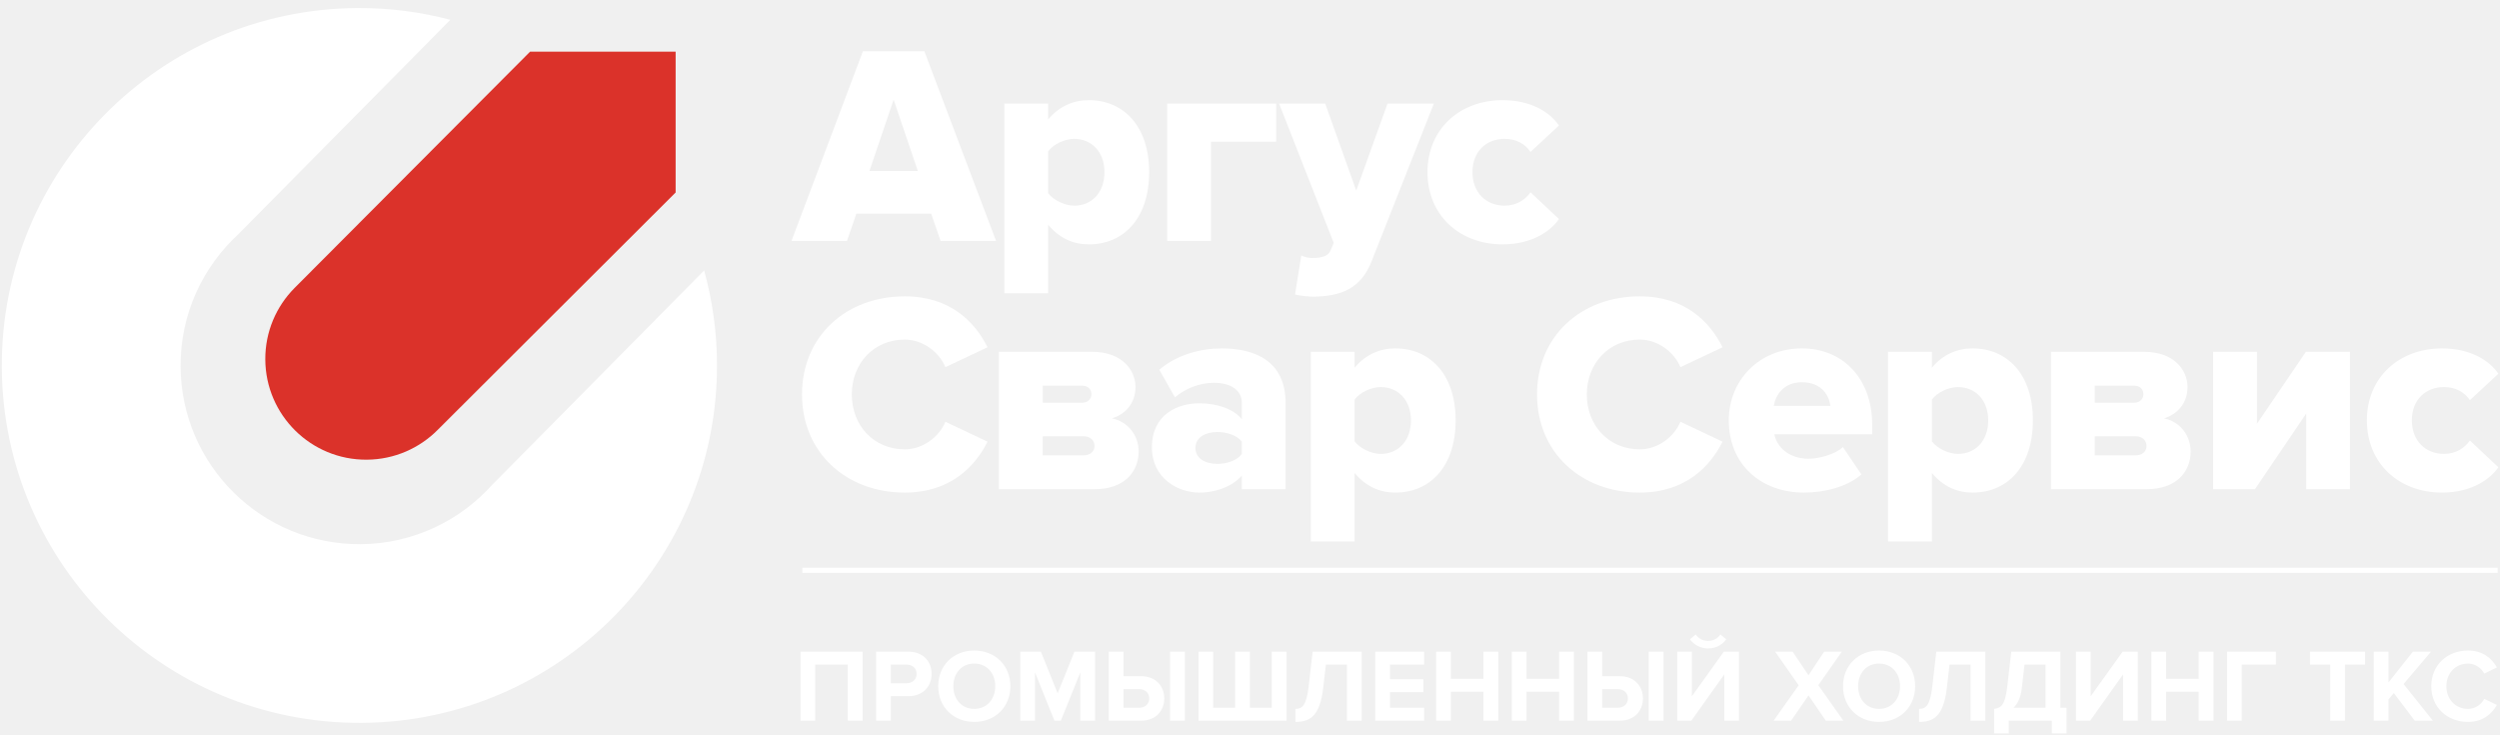
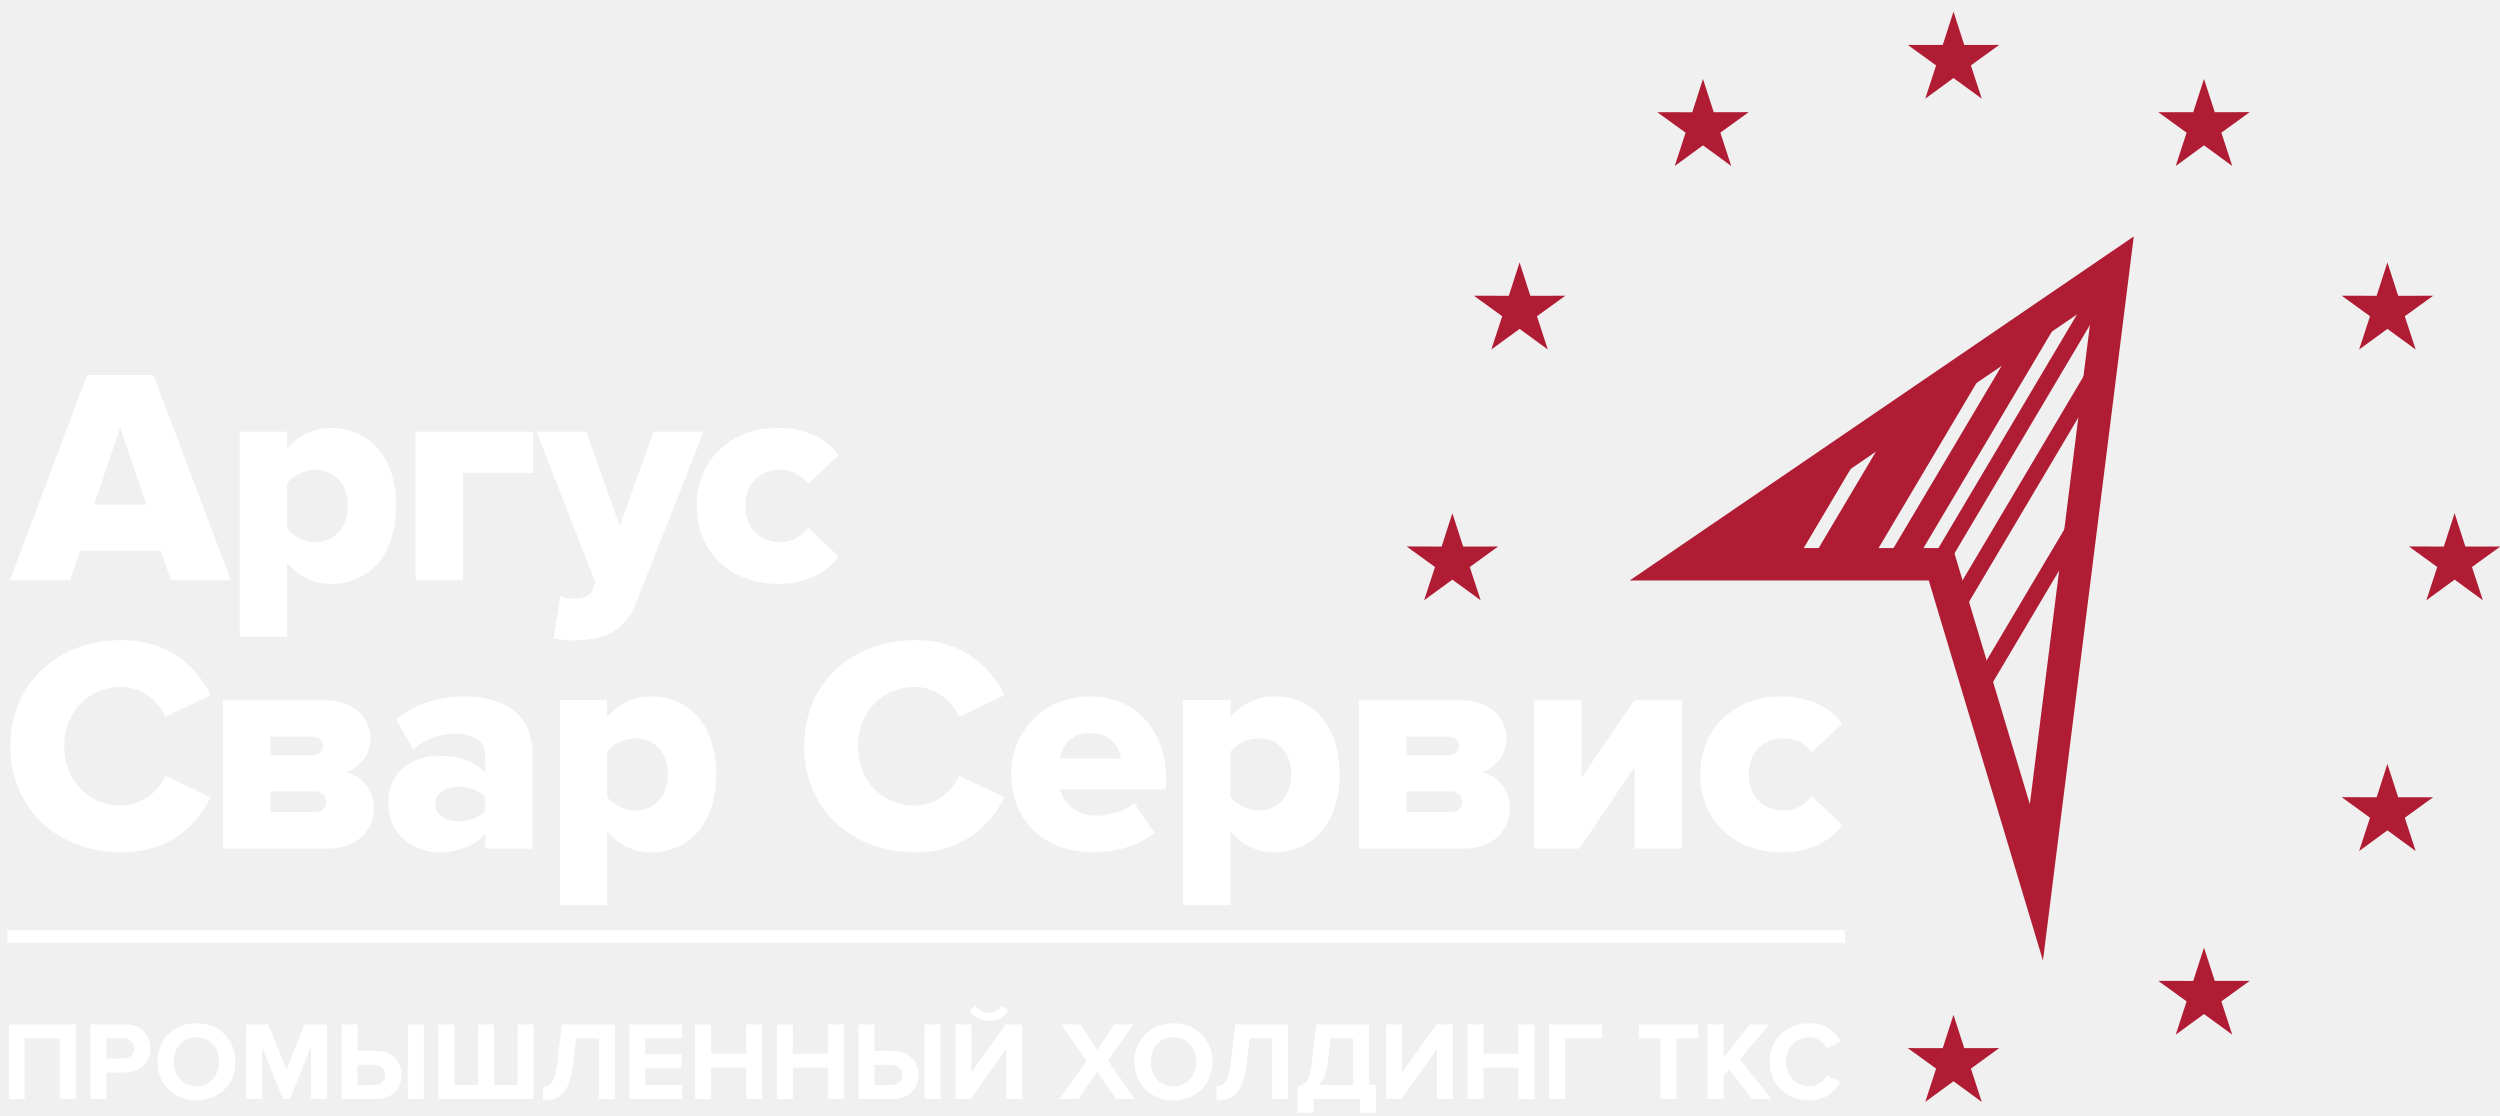
- <svg xmlns="http://www.w3.org/2000/svg" width="303" height="89" viewBox="0 0 303 89" preserveAspectRatio="xMinYMid meet">
+ <svg xmlns="http://www.w3.org/2000/svg" width="186" height="83" viewBox="0 0 186 83" preserveAspectRatio="xMinYMid meet">
  <g fill="none">
-     <g transform="translate(-796 -776)">
-       <g transform="translate(796 777)">
-         <path d="M114.044 28.203l-1.14-3.31h-9.072l-1.138 3.31h-6.727l8.66-22.99h7.45l8.694 22.99h-6.726zm-5.692-17.13l-2.933 8.65h5.864l-2.932-8.65z" fill="#fff" />
-         <path d="M127.084 26.238v8.307h-5.313v-22.99h5.314v1.93c1.31-1.585 3.035-2.344 4.933-2.344 4.174 0 7.314 3.103 7.314 8.72 0 5.655-3.14 8.757-7.313 8.757-1.863 0-3.553-.725-4.933-2.38zm6.83-6.377c0-2.48-1.586-4.03-3.656-4.03-1.14 0-2.52.62-3.174 1.516v5.066c.655.86 2.035 1.516 3.174 1.516 2.07 0 3.657-1.55 3.657-4.067z" fill="#fff" />
-         <path d="M154.733 16.174h-7.9v12.03h-5.313v-16.65h13.213v4.62" fill="#fff" />
-         <path d="M157.78 29.96c.38.207.898.31 1.312.31 1.208 0 1.967-.24 2.243-.93l.38-.896-6.625-16.89h5.59l3.76 10.548 3.794-10.547h5.623l-7.52 19.027c-1.346 3.514-3.864 4.308-7.038 4.376-.484 0-1.726-.103-2.278-.276l.76-4.722" fill="#fff" />
-         <path d="M173.083 19.86c0-5.203 3.898-8.72 9.107-8.72 3.59 0 5.83 1.587 6.83 3.07l-3.448 3.205c-.655-.966-1.726-1.586-3.14-1.586-2.208 0-3.898 1.516-3.898 4.03 0 2.518 1.69 4.068 3.898 4.068 1.414 0 2.485-.688 3.14-1.62l3.45 3.24c-1 1.448-3.243 3.07-6.832 3.07-5.21 0-9.107-3.517-9.107-8.757" fill="#fff" />
-         <path d="M97.243 46.81c0-7.1 5.382-11.892 12.454-11.892 5.554 0 8.52 3.137 10.04 6.17L114.63 43.5c-.758-1.826-2.725-3.342-4.933-3.342-3.76 0-6.417 2.895-6.417 6.652 0 3.756 2.657 6.65 6.417 6.65 2.208 0 4.175-1.515 4.934-3.342l5.106 2.413c-1.483 2.966-4.485 6.17-10.04 6.17-7.07 0-12.453-4.825-12.453-11.89" fill="#fff" />
-         <path d="M121.118 58.287V41.64h11.316c3.553 0 5.244 2.17 5.244 4.273 0 1.965-1.242 3.31-2.864 3.792 1.898.38 3.244 2 3.244 4.033 0 2.447-1.76 4.55-5.313 4.55h-11.627zm11.213-11.512c0-.62-.448-1.034-1.138-1.034h-4.76v2.07h4.76c.69 0 1.14-.45 1.14-1.035zm.38 6.273c0-.655-.517-1.172-1.31-1.172h-4.97v2.31h4.97c.758 0 1.31-.448 1.31-1.138z" fill="#fff" />
-         <path d="M150.57 58.287v-1.654c-1.036 1.24-3.037 2.068-5.176 2.068-2.553 0-5.727-1.722-5.727-5.48 0-4.032 3.174-5.342 5.727-5.342 2.208 0 4.174.69 5.175 1.93v-2c0-1.447-1.243-2.412-3.382-2.412-1.656 0-3.38.62-4.727 1.758l-1.896-3.343c2.14-1.826 5.003-2.584 7.555-2.584 4 0 7.76 1.482 7.76 6.652v10.41h-5.31zm0-4.274V52.53c-.553-.757-1.795-1.17-2.968-1.17-1.414 0-2.656.62-2.656 1.93s1.242 1.93 2.656 1.93c1.173 0 2.415-.414 2.967-1.207z" fill="#fff" />
-         <path d="M164.246 56.323v8.306h-5.312V41.64h5.312v1.93c1.31-1.586 3.036-2.344 4.933-2.344 4.174 0 7.314 3.102 7.314 8.72 0 5.653-3.14 8.755-7.315 8.755-1.863 0-3.554-.723-4.934-2.377zm6.83-6.377c0-2.48-1.586-4.033-3.656-4.033-1.138 0-2.518.62-3.174 1.517v5.066c.656.862 2.036 1.517 3.174 1.517 2.07 0 3.657-1.55 3.657-4.067z" fill="#fff" />
-         <path d="M186.363 46.81c0-7.1 5.38-11.892 12.454-11.892 5.554 0 8.522 3.137 10.04 6.17L203.75 43.5c-.76-1.826-2.725-3.342-4.933-3.342-3.76 0-6.417 2.895-6.417 6.652 0 3.756 2.657 6.65 6.417 6.65 2.208 0 4.174-1.515 4.934-3.342l5.107 2.413c-1.484 2.966-4.486 6.17-10.04 6.17-7.073 0-12.454-4.825-12.454-11.89" fill="#fff" />
-         <path d="M209.615 49.946c0-4.825 3.656-8.72 8.866-8.72 4.934 0 8.52 3.62 8.52 9.27v1.14h-11.866c.31 1.55 1.76 2.964 4.174 2.964 1.174 0 3.21-.517 4.14-1.414l2.242 3.31c-1.655 1.48-4.415 2.205-6.968 2.205-5.14 0-9.107-3.343-9.107-8.754zm8.866-4.618c-2.31 0-3.208 1.653-3.415 2.86h6.865c-.137-1.172-1-2.86-3.45-2.86z" fill="#fff" />
-         <path d="M234.238 56.323v8.306h-5.313V41.64h5.313v1.93c1.31-1.586 3.036-2.344 4.933-2.344 4.175 0 7.315 3.102 7.315 8.72 0 5.653-3.14 8.755-7.314 8.755-1.862 0-3.553-.723-4.932-2.377zm6.83-6.377c0-2.48-1.586-4.033-3.657-4.033-1.137 0-2.517.62-3.172 1.517v5.066c.655.862 2.035 1.517 3.173 1.517 2.072 0 3.658-1.55 3.658-4.067z" fill="#fff" />
-         <path d="M248.675 58.287V41.64h11.315c3.554 0 5.244 2.17 5.244 4.273 0 1.965-1.243 3.31-2.864 3.792 1.897.38 3.242 2 3.242 4.033 0 2.447-1.76 4.55-5.312 4.55h-11.625zm11.21-11.512c0-.62-.447-1.034-1.137-1.034h-4.76v2.07h4.76c.69 0 1.138-.45 1.138-1.035zm.38 6.273c0-.655-.516-1.172-1.31-1.172h-4.968v2.31h4.968c.76 0 1.31-.448 1.31-1.138z" fill="#fff" />
-         <path d="M268.338 58.287V41.64h5.312v8.72l5.934-8.72h5.347v16.647h-5.31V49.12l-6.21 9.167h-5.072" fill="#fff" />
-         <path d="M286.986 49.946c0-5.205 3.9-8.72 9.107-8.72 3.59 0 5.83 1.586 6.83 3.067l-3.448 3.206c-.656-.966-1.725-1.587-3.14-1.587-2.208 0-3.898 1.517-3.898 4.033 0 2.516 1.69 4.067 3.898 4.067 1.415 0 2.484-.69 3.14-1.62l3.45 3.24c-1 1.448-3.243 3.068-6.832 3.068-5.208 0-9.107-3.515-9.107-8.754" fill="#fff" />
-         <path d="M81.92 5.26v17.07L53.083 51.087c-2.2 2.222-5.247 3.608-8.62 3.627-6.75.042-12.256-5.396-12.296-12.14-.02-3.37 1.33-6.43 3.53-8.654l28.58-28.66h17.64" fill="#DB322A" />
-         <path d="M59.922 57.515c-.043.043-.09.08-.132.123-3.945 4.443-9.672 7.277-16.085 7.316-11.972.07-21.735-9.57-21.806-21.53-.038-6.407 2.728-12.163 7.13-16.154.042-.044.077-.09.12-.134L54.605 1.4C51.002.456 47.222-.045 43.32-.023 19.375.12.078 19.627.22 43.552c.143 23.92 19.67 43.2 43.614 43.058 23.945-.14 43.24-19.65 43.1-43.573-.023-3.898-.57-7.67-1.558-11.256L59.922 57.516" fill="#fff" />
-         <path d="M97.284 67.808H302.84v.627H97.283v-.627z" fill="#fff" />
-         <path d="M102.797 86.345V79.55h-3.953v6.795h-1.782v-8.363h7.53v8.363h-1.795" fill="#fff" />
-         <path d="M106.23 86.345v-8.363h3.916c1.82 0 2.81 1.23 2.81 2.696 0 1.454-1.003 2.696-2.81 2.696h-2.134v2.97h-1.782zm4.907-5.667c0-.702-.527-1.13-1.23-1.13h-1.895v2.26h1.895c.703 0 1.23-.44 1.23-1.13z" fill="#fff" />
-         <path d="M113.758 82.17c0-2.52 1.844-4.325 4.367-4.325 2.535 0 4.38 1.804 4.38 4.325 0 2.52-1.845 4.325-4.38 4.325-2.523 0-4.367-1.805-4.367-4.325zm6.914 0c0-1.567-1.003-2.746-2.547-2.746-1.543 0-2.535 1.18-2.535 2.746 0 1.555.992 2.746 2.535 2.746 1.544 0 2.547-1.19 2.547-2.746z" fill="#fff" />
-         <path d="M130.986 86.345V80.49l-2.36 5.855h-.777l-2.36-5.855v5.855h-1.783v-8.363h2.498l2.033 5.053 2.033-5.053h2.51v8.363h-1.794" fill="#fff" />
-         <path d="M136.218 77.982v2.972h2.133c1.81 0 2.813 1.24 2.813 2.695 0 1.467-.992 2.695-2.812 2.695h-3.914v-8.363h1.782zm0 4.54v2.256h1.895c.703 0 1.23-.427 1.23-1.13 0-.688-.527-1.127-1.23-1.127h-1.895zm5.647-4.54h1.795v8.363h-1.795v-8.363z" fill="#fff" />
-         <path d="M155.995 77.982v8.363h-10.68v-8.363h1.782v6.796h2.66v-6.796h1.795v6.796h2.648v-6.796h1.795" fill="#fff" />
-         <path d="M157.072 84.916c.84 0 1.33-.452 1.594-2.658l.49-4.276h5.948v8.363h-1.795V79.55h-2.548l-.327 2.833c-.4 3.473-1.656 4.112-3.363 4.112v-1.58" fill="#fff" />
-         <path d="M166.747 86.345v-8.363h5.923v1.567h-4.14v1.768h4.052v1.567h-4.053v1.893h4.14v1.567h-5.923" fill="#fff" />
-         <path d="M179.867 86.345v-3.51h-3.953v3.51h-1.782v-8.363h1.782v3.286h3.953v-3.286h1.794v8.363h-1.793" fill="#fff" />
-         <path d="M189.04 86.345v-3.51h-3.953v3.51h-1.783v-8.363h1.783v3.286h3.952v-3.286h1.794v8.363h-1.795" fill="#fff" />
-         <path d="M194.26 77.982v2.972h2.132c1.807 0 2.81 1.24 2.81 2.695 0 1.467-.99 2.695-2.81 2.695h-3.915v-8.363h1.782zm0 4.54v2.256h1.894c.703 0 1.23-.427 1.23-1.13 0-.688-.527-1.127-1.23-1.127h-1.895zm5.646-4.54h1.794v8.363h-1.794v-8.363z" fill="#fff" />
-         <path d="M203.356 86.345v-8.363h1.782v5.404l3.877-5.404h1.832v8.363h-1.78V80.74l-3.992 5.605h-1.72zm3.752-8.75c-.89 0-1.695-.428-2.208-1.105l.702-.59c.34.478.854.78 1.506.78.628 0 1.142-.29 1.493-.78l.705.59c-.503.677-1.293 1.104-2.197 1.104z" fill="#fff" />
-         <path d="M221.374 86.345l-2.095-3.06-2.11 3.06h-2.12l3.037-4.288-2.85-4.075h2.12l1.922 2.86 1.894-2.86h2.145l-2.85 4.063 3.037 4.3h-2.133" fill="#fff" />
-         <path d="M223.463 82.17c0-2.52 1.845-4.325 4.367-4.325 2.535 0 4.38 1.804 4.38 4.325 0 2.52-1.845 4.325-4.38 4.325-2.522 0-4.367-1.805-4.367-4.325zm6.914 0c0-1.567-1.003-2.746-2.547-2.746-1.544 0-2.535 1.18-2.535 2.746 0 1.555.99 2.746 2.535 2.746 1.544 0 2.547-1.19 2.547-2.746z" fill="#fff" />
-         <path d="M232.69 84.916c.84 0 1.33-.452 1.594-2.658l.49-4.276h5.948v8.363h-1.796V79.55h-2.546l-.327 2.833c-.4 3.473-1.656 4.112-3.363 4.112v-1.58" fill="#fff" />
-         <path d="M241.78 84.916c.854-.113 1.33-.452 1.594-2.658l.49-4.276h5.95v6.796h.75v3.11h-1.78v-1.543h-5.222v1.543h-1.78v-2.972zm2.347-.138h3.89v-5.23h-2.547l-.327 2.835c-.125 1.13-.488 1.906-1.016 2.395z" fill="#fff" />
-         <path d="M251.71 86.345v-8.363h1.784v5.404l3.877-5.404h1.834v8.363h-1.783V80.74l-3.99 5.605h-1.72" fill="#fff" />
-         <path d="M266.587 86.345v-3.51h-3.952v3.51h-1.782v-8.363h1.782v3.286h3.952v-3.286h1.795v8.363h-1.795" fill="#fff" />
-         <path d="M270.026 86.345v-8.363h5.923v1.567h-4.143v6.795h-1.78" fill="#fff" />
-         <path d="M282.535 86.345V79.55h-2.447V77.98h6.676v1.567h-2.435v6.795h-1.795" fill="#fff" />
-         <path d="M292.787 86.345l-2.535-3.347-.652.777v2.57h-1.783v-8.363h1.783v3.736l2.96-3.736h2.197l-3.326 3.925 3.553 4.438h-2.196" fill="#fff" />
-         <path d="M294.79 82.17c0-2.57 1.945-4.325 4.454-4.325 1.845 0 2.912 1.002 3.502 2.043l-1.532.753c-.35-.677-1.103-1.216-1.97-1.216-1.518 0-2.623 1.167-2.623 2.746 0 1.58 1.106 2.746 2.624 2.746.867 0 1.62-.527 1.97-1.216l1.532.74c-.603 1.04-1.657 2.055-3.502 2.055-2.51 0-4.455-1.754-4.455-4.325" fill="#fff" />
+     <g transform="translate(-891 -1064)">
+       <g transform="translate(860 905)">
+         <g transform="translate(31 159)">
+           <path d="M12.716 43.168l-.754-2.197h-6.01l-.756 2.198H.738l5.74-15.262h4.936l5.76 15.262h-4.458zm-3.77-11.372L7 37.54h3.886l-1.943-5.744z" fill="#fff" />
+           <path d="M21.357 41.864v5.513h-3.52v-15.26h3.52v1.28c.868-1.052 2.01-1.556 3.268-1.556 2.767 0 4.846 2.06 4.846 5.79 0 3.753-2.078 5.812-4.845 5.812-1.234 0-2.354-.48-3.268-1.578zm4.526-4.233c0-1.647-1.052-2.676-2.424-2.676-.755 0-1.67.41-2.103 1.007v3.363c.434.572 1.348 1.007 2.102 1.007 1.37 0 2.423-1.03 2.423-2.7z" fill="#fff" />
+           <path d="M39.676 35.182h-5.234v7.986h-3.52V32.116h8.754v3.066" fill="#fff" />
+           <path d="M41.696 44.335c.252.137.594.206.87.206.8 0 1.302-.16 1.484-.617l.253-.595-4.39-11.212h3.703l2.492 7.002 2.514-7.002h3.726l-4.982 12.63c-.892 2.334-2.56 2.86-4.663 2.906-.32 0-1.144-.068-1.51-.183l.503-3.135" fill="#fff" />
+           <path d="M51.835 37.63c0-3.455 2.583-5.79 6.035-5.79 2.377 0 3.863 1.055 4.525 2.038l-2.285 2.128c-.434-.64-1.143-1.052-2.08-1.052-1.463 0-2.583 1.007-2.583 2.677 0 1.67 1.12 2.7 2.583 2.7.937 0 1.646-.457 2.08-1.075l2.285 2.15c-.662.962-2.148 2.037-4.525 2.037-3.452 0-6.035-2.333-6.035-5.81" fill="#fff" />
+           <path d="M.775 55.52c0-4.713 3.567-7.894 8.252-7.894 3.68 0 5.647 2.082 6.652 4.096l-3.384 1.602c-.502-1.214-1.805-2.22-3.27-2.22-2.49 0-4.25 1.922-4.25 4.416 0 2.495 1.76 4.416 4.25 4.416 1.465 0 2.768-1.006 3.27-2.22l3.383 1.603c-.983 1.966-2.973 4.094-6.653 4.094-4.685 0-8.252-3.203-8.252-7.894" fill="#fff" />
+           <path d="M16.596 63.14V52.088h7.497c2.354 0 3.475 1.44 3.475 2.837 0 1.305-.824 2.197-1.897 2.517 1.257.252 2.15 1.327 2.15 2.677 0 1.624-1.167 3.02-3.52 3.02h-7.704zm7.428-7.642c0-.412-.297-.687-.754-.687h-3.155v1.373h3.155c.457 0 .754-.297.754-.685zm.252 4.164c0-.435-.343-.778-.87-.778h-3.29v1.532h3.29c.504 0 .87-.297.87-.754z" fill="#fff" />
+           <path d="M36.11 63.14v-1.1c-.687.825-2.013 1.374-3.43 1.374-1.69 0-3.794-1.144-3.794-3.638 0-2.677 2.103-3.546 3.794-3.546 1.463 0 2.766.457 3.43 1.28v-1.327c0-.96-.824-1.6-2.24-1.6-1.1 0-2.24.41-3.133 1.166l-1.257-2.22c1.417-1.213 3.314-1.717 5.006-1.717 2.65 0 5.143.984 5.143 4.417v6.91h-3.52zm0-2.838v-.983c-.367-.505-1.19-.78-1.967-.78-.937 0-1.76.412-1.76 1.282 0 .87.823 1.282 1.76 1.282.777 0 1.6-.276 1.966-.802z" fill="#fff" />
+           <path d="M45.172 61.835v5.514h-3.52V52.087h3.52v1.28c.868-1.05 2.01-1.555 3.27-1.555 2.764 0 4.845 2.06 4.845 5.79 0 3.752-2.08 5.81-4.846 5.81-1.234 0-2.354-.48-3.268-1.578zm4.525-4.232c0-1.648-1.05-2.678-2.422-2.678-.754 0-1.67.412-2.103 1.008v3.362c.434.572 1.35 1.007 2.103 1.007 1.37 0 2.422-1.03 2.422-2.7z" fill="#fff" />
+           <path d="M59.826 55.52c0-4.713 3.566-7.894 8.252-7.894 3.68 0 5.646 2.082 6.652 4.096l-3.383 1.602c-.504-1.214-1.806-2.22-3.27-2.22-2.49 0-4.25 1.922-4.25 4.416 0 2.495 1.76 4.416 4.25 4.416 1.464 0 2.766-1.006 3.27-2.22l3.383 1.603c-.983 1.966-2.972 4.094-6.652 4.094-4.686 0-8.252-3.203-8.252-7.894" fill="#fff" />
+           <path d="M75.232 57.603c0-3.204 2.423-5.79 5.874-5.79 3.27 0 5.646 2.403 5.646 6.155v.756H78.89c.205 1.03 1.165 1.968 2.765 1.968.777 0 2.126-.344 2.743-.94l1.486 2.198c-1.098.983-2.926 1.464-4.617 1.464-3.407 0-6.035-2.22-6.035-5.81zm5.874-3.067c-1.53 0-2.125 1.098-2.263 1.9h4.55c-.09-.778-.664-1.9-2.287-1.9z" fill="#fff" />
+           <path d="M91.547 61.835v5.514h-3.52V52.087h3.52v1.28c.868-1.05 2.012-1.555 3.27-1.555 2.764 0 4.845 2.06 4.845 5.79 0 3.752-2.08 5.81-4.846 5.81-1.235 0-2.355-.48-3.27-1.578zm4.526-4.232c0-1.648-1.05-2.678-2.423-2.678-.754 0-1.67.412-2.103 1.008v3.362c.434.572 1.35 1.007 2.103 1.007 1.372 0 2.423-1.03 2.423-2.7z" fill="#fff" />
+           <path d="M101.113 63.14V52.088h7.497c2.355 0 3.475 1.44 3.475 2.837 0 1.305-.823 2.197-1.897 2.517 1.257.252 2.148 1.327 2.148 2.677 0 1.624-1.166 3.02-3.52 3.02h-7.703zm7.428-7.642c0-.412-.296-.687-.753-.687h-3.154v1.373h3.154c.457 0 .754-.297.754-.685zm.253 4.164c0-.435-.343-.778-.87-.778h-3.29v1.532h3.29c.505 0 .87-.297.87-.754z" fill="#fff" />
+           <path d="M114.14 63.14V52.088h3.52v5.79l3.933-5.79h3.543V63.14h-3.52v-6.087l-4.114 6.087h-3.36" fill="#fff" />
+           <path d="M126.497 57.603c0-3.456 2.584-5.79 6.035-5.79 2.378 0 3.863 1.053 4.526 2.036l-2.285 2.128c-.435-.64-1.143-1.053-2.08-1.053-1.464 0-2.583 1.008-2.583 2.678s1.12 2.7 2.582 2.7c.938 0 1.646-.46 2.08-1.076l2.286 2.15c-.663.962-2.148 2.037-4.526 2.037-3.45 0-6.035-2.333-6.035-5.81" fill="#fff" />
+           <path d="M.543 69.2h136.72v.936H.543V69.2z" fill="#fff" />
+           <path d="M6.73 81.766v-5.55h2.594c1.207 0 1.864.814 1.864 1.788 0 .965-.666 1.79-1.864 1.79H7.91v1.972H6.73zm3.252-3.762c0-.467-.35-.75-.815-.75H7.91v1.5h1.257c.465 0 .815-.292.815-.75z" fill="#fff" />
+           <path d="M11.72 78.994c0-1.673 1.22-2.87 2.892-2.87 1.68 0 2.902 1.197 2.902 2.87s-1.222 2.872-2.902 2.872c-1.672 0-2.893-1.2-2.893-2.872zm4.58 0c0-1.04-.665-1.822-1.688-1.822-1.022 0-1.68.78-1.68 1.822 0 1.033.658 1.823 1.68 1.823 1.023 0 1.688-.79 1.688-1.823z" fill="#fff" />
+           <path d="M23.134 81.766V77.88l-1.564 3.886h-.515l-1.563-3.887v3.886h-1.18v-5.55h1.653l1.348 3.353 1.347-3.355h1.663v5.55h-1.19" fill="#fff" />
+           <path d="M26.6 76.215v1.972h1.414c1.197 0 1.862.824 1.862 1.79 0 .974-.656 1.79-1.862 1.79H25.42v-5.552h1.18zm0 3.012v1.5h1.256c.465 0 .815-.284.815-.75 0-.458-.35-.75-.814-.75H26.6zm3.742-3.012h1.19v5.55h-1.19v-5.55z" fill="#fff" />
+           <path d="M39.704 76.215v5.55h-7.076v-5.55h1.18v4.51h1.764v-4.51h1.188v4.51h1.755v-4.51h1.19" fill="#fff" />
+           <path d="M40.418 80.817c.557 0 .88-.3 1.056-1.765l.325-2.837h3.94v5.55h-1.19v-4.51h-1.688l-.216 1.88c-.265 2.307-1.098 2.73-2.228 2.73v-1.048" fill="#fff" />
+           <path d="M46.83 81.766v-5.55h3.923v1.04H48.01v1.172h2.685v1.04H48.01v1.258h2.743v1.04H46.83" fill="#fff" />
+           <path d="M55.52 81.766v-2.33h-2.618v2.33h-1.18v-5.55h1.18v2.18h2.62v-2.18h1.188v5.55h-1.19" fill="#fff" />
+           <path d="M61.6 81.766v-2.33h-2.62v2.33H57.8v-5.55h1.18v2.18h2.62v-2.18h1.188v5.55h-1.19" fill="#fff" />
+           <path d="M65.057 76.215v1.972h1.414c1.2 0 1.863.824 1.863 1.79 0 .974-.657 1.79-1.862 1.79h-2.593v-5.552h1.18zm0 3.012v1.5h1.256c.466 0 .815-.284.815-.75 0-.458-.35-.75-.815-.75h-1.256zm3.742-3.012h1.188v5.55h-1.19v-5.55z" fill="#fff" />
+           <path d="M71.085 81.766v-5.55h1.18V79.8l2.57-3.585h1.214v5.55h-1.182v-3.72l-2.644 3.72h-1.14zm2.486-5.81c-.59 0-1.12-.283-1.462-.732l.466-.39c.224.315.565.515.997.515.417 0 .758-.193.99-.517l.467.39c-.333.45-.857.733-1.456.733z" fill="#fff" />
+           <path d="M83.024 81.766l-1.388-2.03-1.398 2.03h-1.405l2.012-2.847-1.887-2.705h1.405l1.273 1.897 1.255-1.897h1.423l-1.888 2.696 2.012 2.856h-1.413" fill="#fff" />
+           <path d="M84.408 78.994c0-1.673 1.223-2.87 2.894-2.87 1.68 0 2.9 1.197 2.9 2.87s-1.22 2.872-2.9 2.872c-1.67 0-2.894-1.2-2.894-2.872zm4.58 0c0-1.04-.663-1.822-1.686-1.822s-1.68.78-1.68 1.822c0 1.033.657 1.823 1.68 1.823s1.687-.79 1.687-1.823z" fill="#fff" />
+           <path d="M90.52 80.817c.558 0 .883-.3 1.058-1.765l.324-2.837h3.94v5.55h-1.188v-4.51h-1.688l-.216 1.88c-.266 2.307-1.098 2.73-2.23 2.73v-1.048" fill="#fff" />
+           <path d="M96.545 80.817c.566-.075.88-.3 1.056-1.765l.325-2.837h3.94v4.51h.5v2.065h-1.18v-1.024h-3.46v1.024h-1.18v-1.973zm1.554-.09h2.577v-3.472H98.99l-.217 1.88c-.083.75-.324 1.267-.674 1.59z" fill="#fff" />
+           <path d="M103.125 81.766v-5.55h1.18V79.8l2.57-3.585h1.214v5.55h-1.182v-3.72l-2.644 3.72h-1.14" fill="#fff" />
+           <path d="M112.98 81.766v-2.33h-2.617v2.33h-1.18v-5.55h1.18v2.18h2.618v-2.18h1.19v5.55h-1.19" fill="#fff" />
+           <path d="M115.26 81.766v-5.55h3.924v1.04h-2.743v4.51h-1.18" fill="#fff" />
+           <path d="M123.548 81.766v-4.51h-1.62v-1.04h4.422v1.04h-1.613v4.51h-1.19" fill="#fff" />
+           <path d="M130.34 81.766l-1.68-2.222-.43.516v1.706h-1.182v-5.55h1.18v2.48l1.963-2.48h1.456l-2.203 2.604 2.353 2.946h-1.456" fill="#fff" />
+           <path d="M131.668 78.994c0-1.706 1.29-2.87 2.95-2.87 1.224 0 1.93.664 2.32 1.356l-1.013.5c-.233-.45-.732-.808-1.306-.808-1.006 0-1.738.774-1.738 1.822 0 1.05.732 1.823 1.737 1.823.573 0 1.072-.35 1.305-.807l1.014.49c-.4.692-1.098 1.366-2.32 1.366-1.663 0-2.952-1.166-2.952-2.872" fill="#fff" />
+           <path d="M145.34.864l.8 2.48 2.6-.004-2.106 1.526.81 2.475-2.105-1.535-2.102 1.536.81-2.474-2.11-1.526 2.603.003.8-2.48" fill="#B01C33" />
+           <path d="M163.977 5.87c.266.826.533 1.652.8 2.477.865 0 1.734 0 2.602-.003-.704.508-1.406 1.018-2.11 1.527.272.825.538 1.65.81 2.478-.7-.513-1.403-1.026-2.103-1.536-.7.51-1.402 1.023-2.1 1.536.27-.828.538-1.653.806-2.477-.702-.508-1.404-1.018-2.107-1.526.868.002 1.734.002 2.602.003.264-.825.533-1.65.8-2.477" fill="#B01C33" />
+           <path d="M177.624 19.528c.264.828.53 1.653.8 2.48.865-.003 1.734-.005 2.6-.005-.702.508-1.406 1.018-2.108 1.526.267.824.54 1.648.81 2.476-.703-.515-1.404-1.024-2.102-1.536-.702.512-1.403 1.02-2.105 1.536.272-.828.54-1.652.81-2.477-.706-.51-1.406-1.02-2.107-1.527.867 0 1.734.002 2.6.006.265-.83.535-1.654.8-2.482" fill="#B01C33" />
+           <path d="M182.623 38.184c.265.826.53 1.65.8 2.48.867-.003 1.735-.005 2.602-.005-.705.508-1.407 1.016-2.11 1.527.272.824.54 1.648.81 2.475-.703-.512-1.402-1.024-2.102-1.536-.7.512-1.402 1.024-2.102 1.536.27-.827.538-1.65.81-2.475-.702-.51-1.405-1.02-2.108-1.528.866 0 1.734 0 2.6.003.268-.828.535-1.653.8-2.48" fill="#B01C33" />
+           <path d="M177.624 56.843c.264.825.53 1.65.8 2.476.865 0 1.734-.005 2.6-.005-.702.508-1.406 1.017-2.108 1.527.267.824.54 1.65.81 2.477-.703-.514-1.404-1.026-2.102-1.538-.702.512-1.403 1.024-2.105 1.537.272-.828.54-1.654.81-2.478-.706-.51-1.406-1.02-2.107-1.527.867 0 1.734.004 2.6.004.265-.826.535-1.652.8-2.477" fill="#B01C33" />
+           <path d="M163.977 70.5c.266.827.533 1.652.8 2.478.865 0 1.734-.004 2.602-.004-.704.51-1.406 1.017-2.11 1.527.272.825.538 1.65.81 2.478-.7-.512-1.403-1.025-2.103-1.535-.7.51-1.402 1.023-2.1 1.535.27-.83.538-1.653.806-2.477-.702-.51-1.404-1.016-2.107-1.526.868 0 1.734.004 2.602.004.264-.826.533-1.65.8-2.477" fill="#B01C33" />
+           <path d="M145.34 75.504c.265.826.53 1.653.8 2.478.866 0 1.735-.002 2.6-.004-.703.508-1.406 1.018-2.106 1.527.27.827.538 1.65.81 2.477-.7-.513-1.404-1.025-2.105-1.536-.7.51-1.4 1.023-2.1 1.536.267-.828.536-1.65.808-2.477-.703-.51-1.406-1.02-2.11-1.527.867.002 1.735.004 2.604.004.266-.825.532-1.652.797-2.478" fill="#B01C33" />
+           <path d="M108.057 38.184c.268.826.533 1.65.802 2.48.864-.003 1.73-.005 2.602-.005-.705.508-1.406 1.016-2.11 1.527.27.824.537 1.648.81 2.475-.7-.512-1.402-1.024-2.105-1.536-.7.512-1.4 1.024-2.102 1.536.27-.827.542-1.65.81-2.475-.703-.51-1.406-1.02-2.11-1.528.867 0 1.737 0 2.605.003.265-.828.53-1.653.797-2.48" fill="#B01C33" />
+           <path d="M113.058 19.528c.266.828.53 1.653.797 2.48.868-.003 1.737-.005 2.604-.005-.704.508-1.407 1.018-2.11 1.526.27.824.54 1.648.81 2.476-.7-.515-1.403-1.024-2.102-1.536-.7.512-1.4 1.02-2.104 1.536.272-.828.54-1.652.81-2.477-.703-.51-1.405-1.02-2.106-1.527.865 0 1.733.002 2.598.006.268-.83.535-1.654.802-2.482" fill="#B01C33" />
+           <path d="M126.7 5.87l.802 2.48 2.6-.006-2.108 1.527.81 2.478-2.103-1.536-2.1 1.536.808-2.477-2.11-1.526 2.605.006.798-2.48" fill="#B01C33" />
+           <path d="M155.687 22.604L129.06 40.776h16.233l5.727 19.056 4.667-37.228zm3.065-5.013l-6.755 53.876-8.498-28.28H121.25l37.5-25.595z" fill="#B01C33" />
+           <path d="M154.74 39.85l-7.29 12.293-.482-1.6 8.157-13.753-.384 3.06zm2.477-19.75l-1.233.84-12.48 21.04h.893l.18.6 12.453-20.994.187-1.487zm-3.103 2.116l-3.74 2.554-10.21 17.21h2.225l11.724-19.764zM148.5 26.05l-7.482 5.106-6.424 10.825h4.457l9.45-15.93zm-9.355 6.382l-5.662 9.55h-8.327l13.99-9.55zm6.034 12.154l.48 1.6 10.508-17.718.384-3.06-11.373 19.178z" fill="#B01C33" />
+           <path d="M4.455 81.766v-4.51h-2.62v4.51H.656v-5.55h4.99v5.55h-1.19" fill="#fff" />
+         </g>
      </g>
    </g>
  </g>
</svg>
